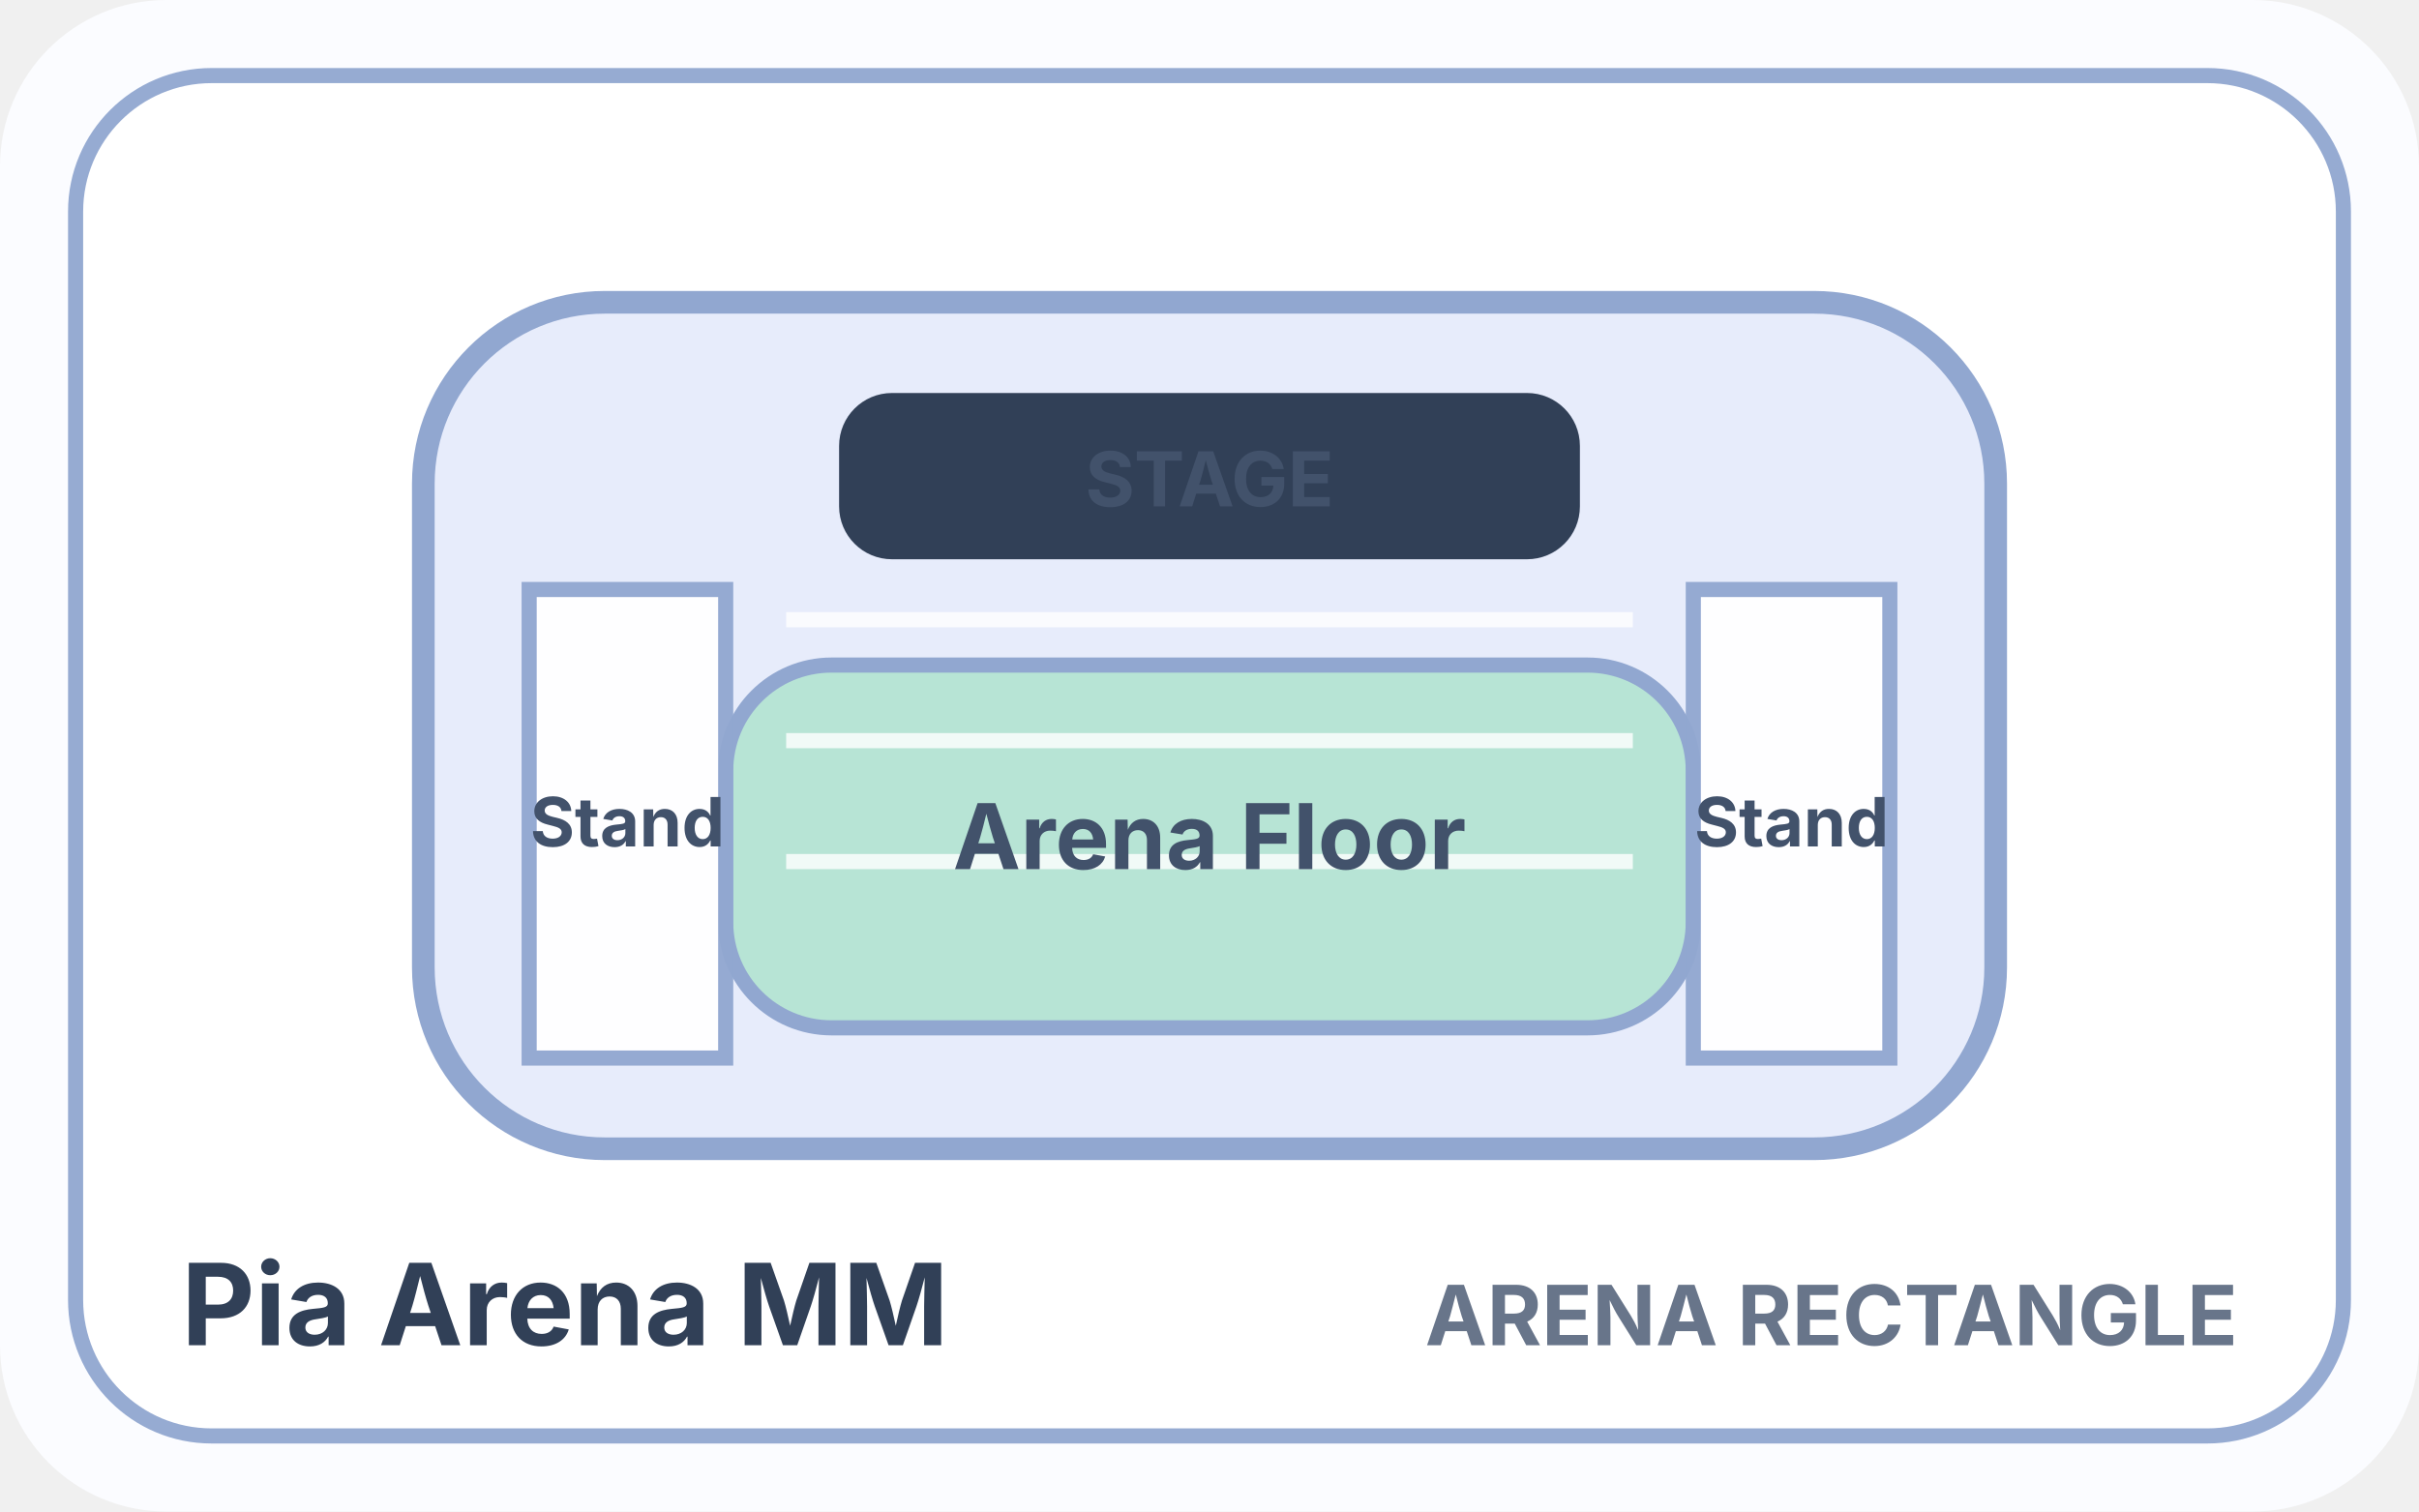
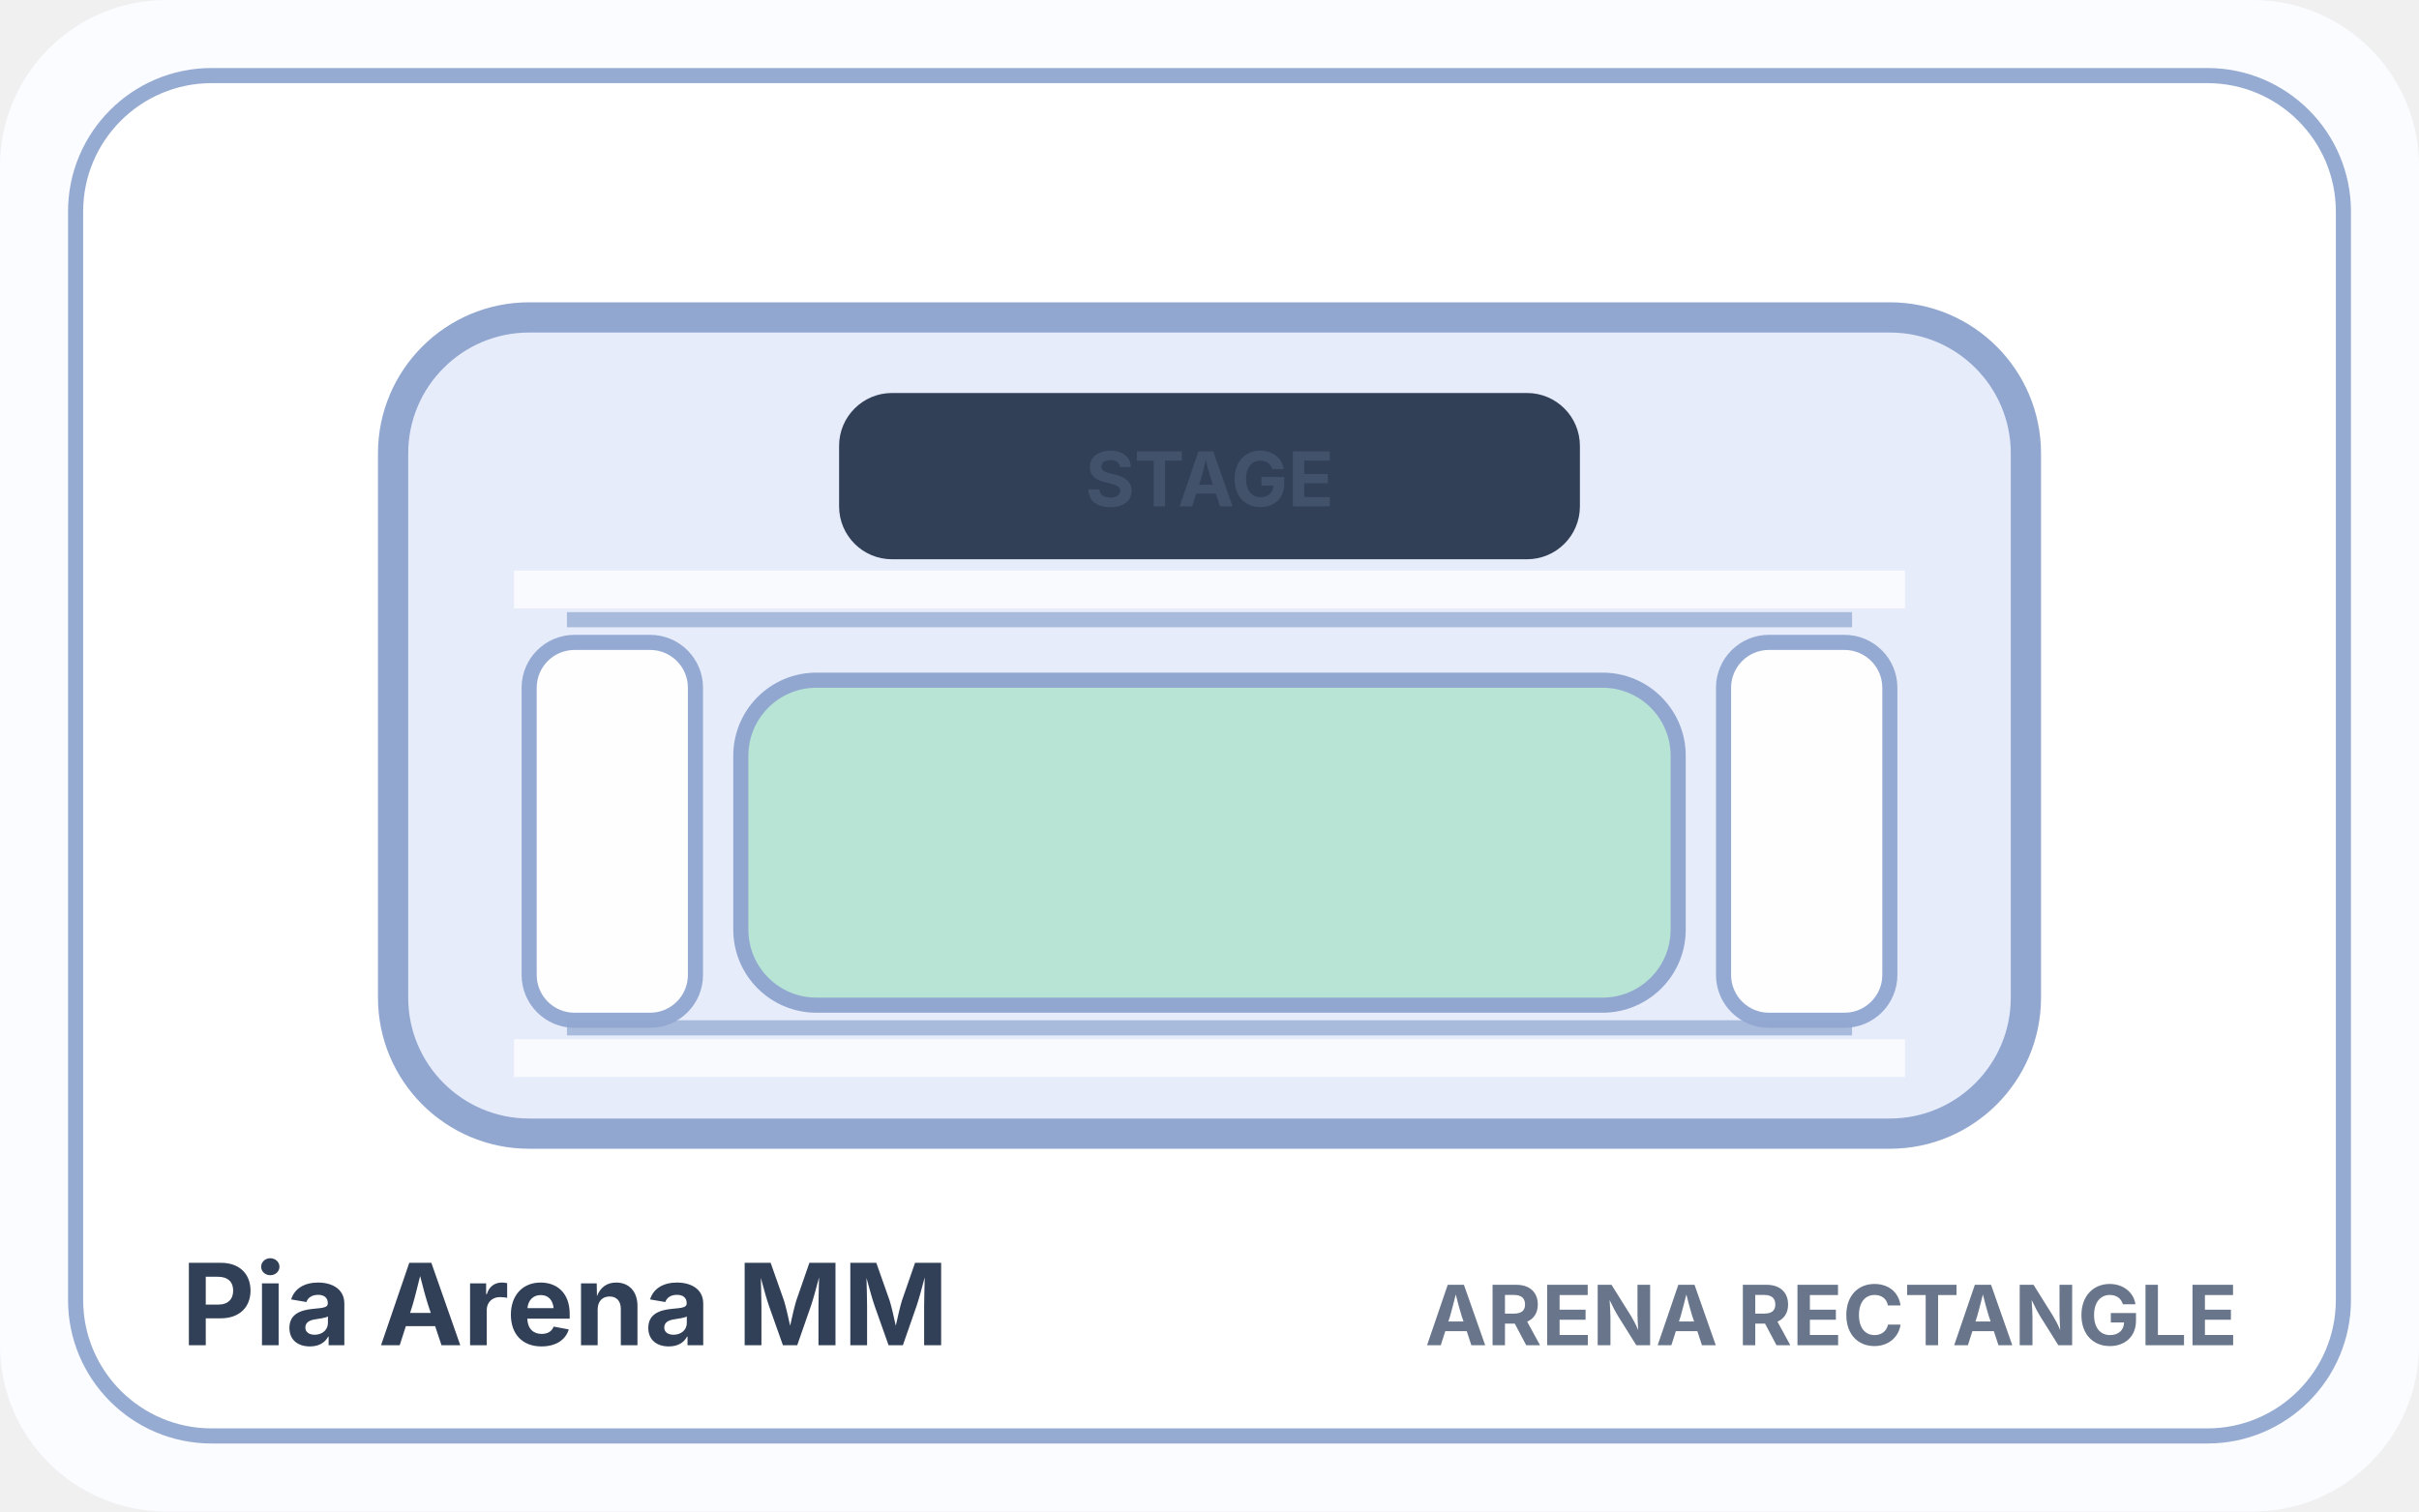
<svg xmlns="http://www.w3.org/2000/svg" viewBox="0 0 320 200" role="img" aria-labelledby="title desc">
  <rect width="320" height="200" rx="22" fill="#fbfcff" />
  <rect x="10" y="10" width="300" height="180" rx="18" fill="white" stroke="#91a7d0" stroke-width="2" opacity="0.95" />
-   <rect x="56" y="40" width="208" height="112" rx="24" fill="#e7ecfb" stroke="#91a7d0" stroke-width="3" />
+   <rect x="52" y="42" width="216" height="108" rx="18" fill="#e7ecfb" stroke="#91a7d0" stroke-width="4" />
  <rect x="111" y="52" width="98" height="22" rx="7" fill="#314057" />
-   <rect x="96" y="88" width="128" height="48" rx="14" fill="#b7e4d5" stroke="#91a7d0" stroke-width="2" />
-   <path d="M70 78 h26 v62 h-26 z M224 78 h26 v62 h-26 z" fill="white" stroke="#91a7d0" stroke-width="2" opacity="0.95" />
-   <path d="M104 82 H216" fill="none" stroke="#ffffff" stroke-width="2" opacity="0.8" />
-   <path d="M104 98 H216" fill="none" stroke="#ffffff" stroke-width="2" opacity="0.8" />
-   <path d="M104 114 H216" fill="none" stroke="#ffffff" stroke-width="2" opacity="0.8" />
+   <rect x="98" y="90" width="124" height="43" rx="10" fill="#b7e4d5" stroke="#91a7d0" stroke-width="2" />
+   <path d="M68 78 H252 M68 140 H252" stroke="white" stroke-width="5" opacity="0.75" />
+   <path d="M75 82 H245 M75 136 H245" stroke="#91a7d0" stroke-width="2" opacity="0.72" />
+   <rect x="70" y="85" width="22" height="50" rx="6" fill="white" stroke="#91a7d0" stroke-width="2" opacity="0.95" />
+   <rect x="228" y="85" width="22" height="50" rx="6" fill="white" stroke="#91a7d0" stroke-width="2" opacity="0.95" />
  <text x="160" y="67" text-anchor="middle" fill="#42526b" font-family="Inter, Arial, sans-serif" font-size="10" font-weight="700">STAGE</text>
-   <text x="160" y="115" text-anchor="middle" fill="#42526b" font-family="Inter, Arial, sans-serif" font-size="12" font-weight="700">Arena Floor</text>
-   <text x="83" y="112" text-anchor="middle" fill="#42526b" font-family="Inter, Arial, sans-serif" font-size="9" font-weight="700">Stand</text>
-   <text x="237" y="112" text-anchor="middle" fill="#42526b" font-family="Inter, Arial, sans-serif" font-size="9" font-weight="700">Stand</text>
  <text x="24" y="178" fill="#314057" font-family="Inter, Arial, sans-serif" font-size="15" font-weight="700">Pia Arena MM</text>
  <text x="296" y="178" text-anchor="end" fill="#68758a" font-family="Inter, Arial, sans-serif" font-size="11" font-weight="700">ARENA RECTANGLE</text>
</svg>
